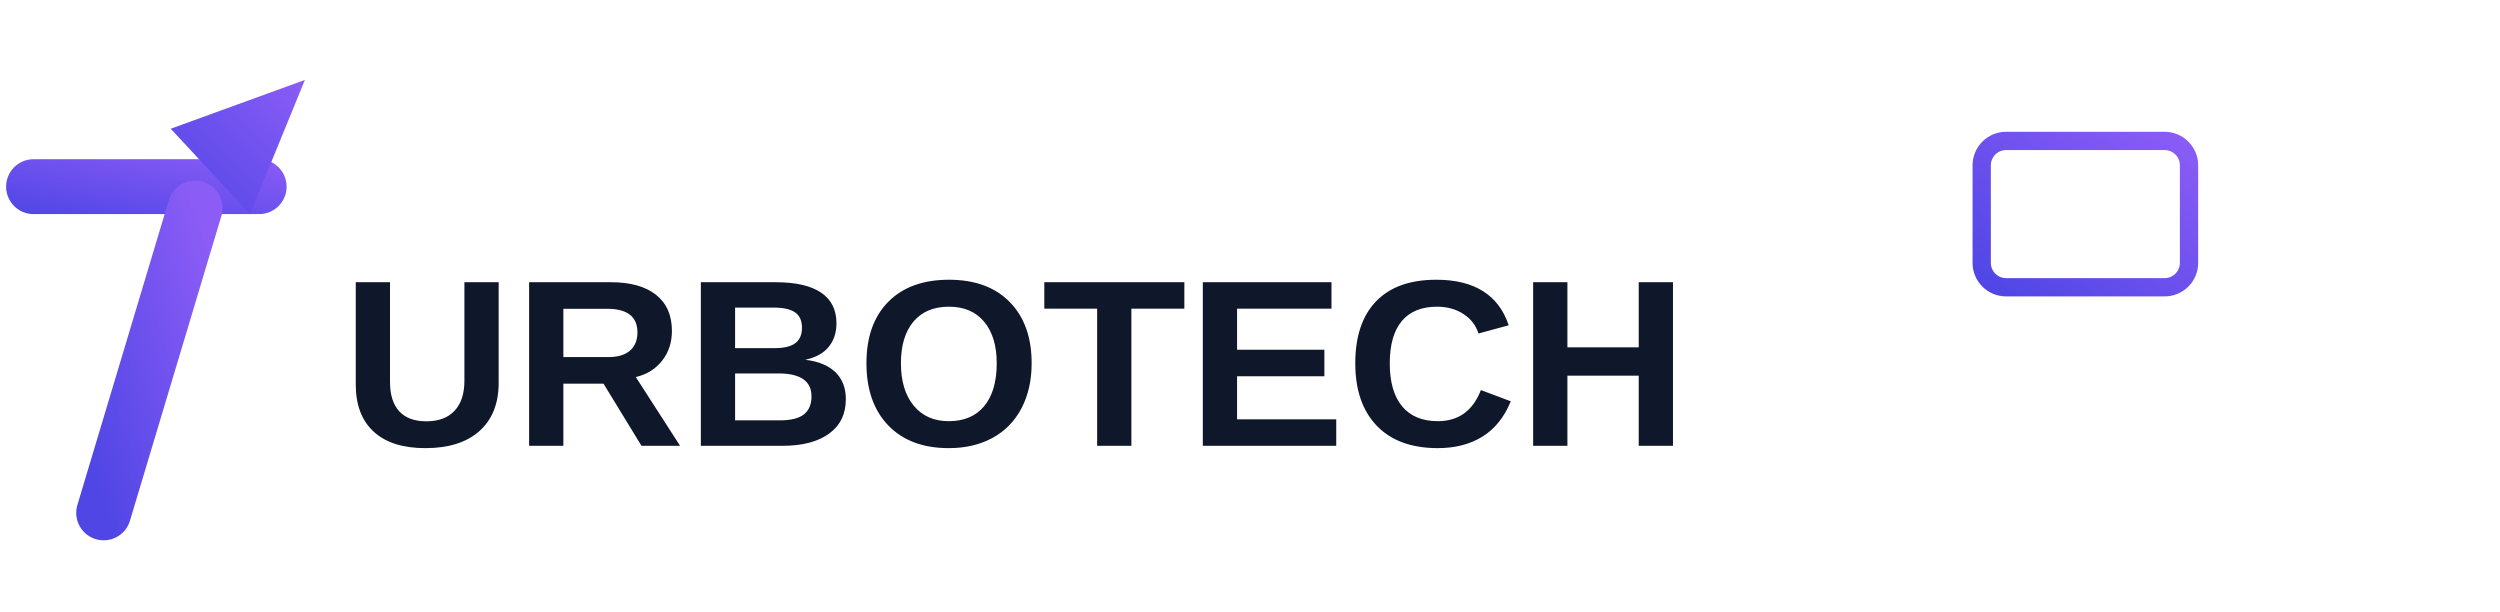
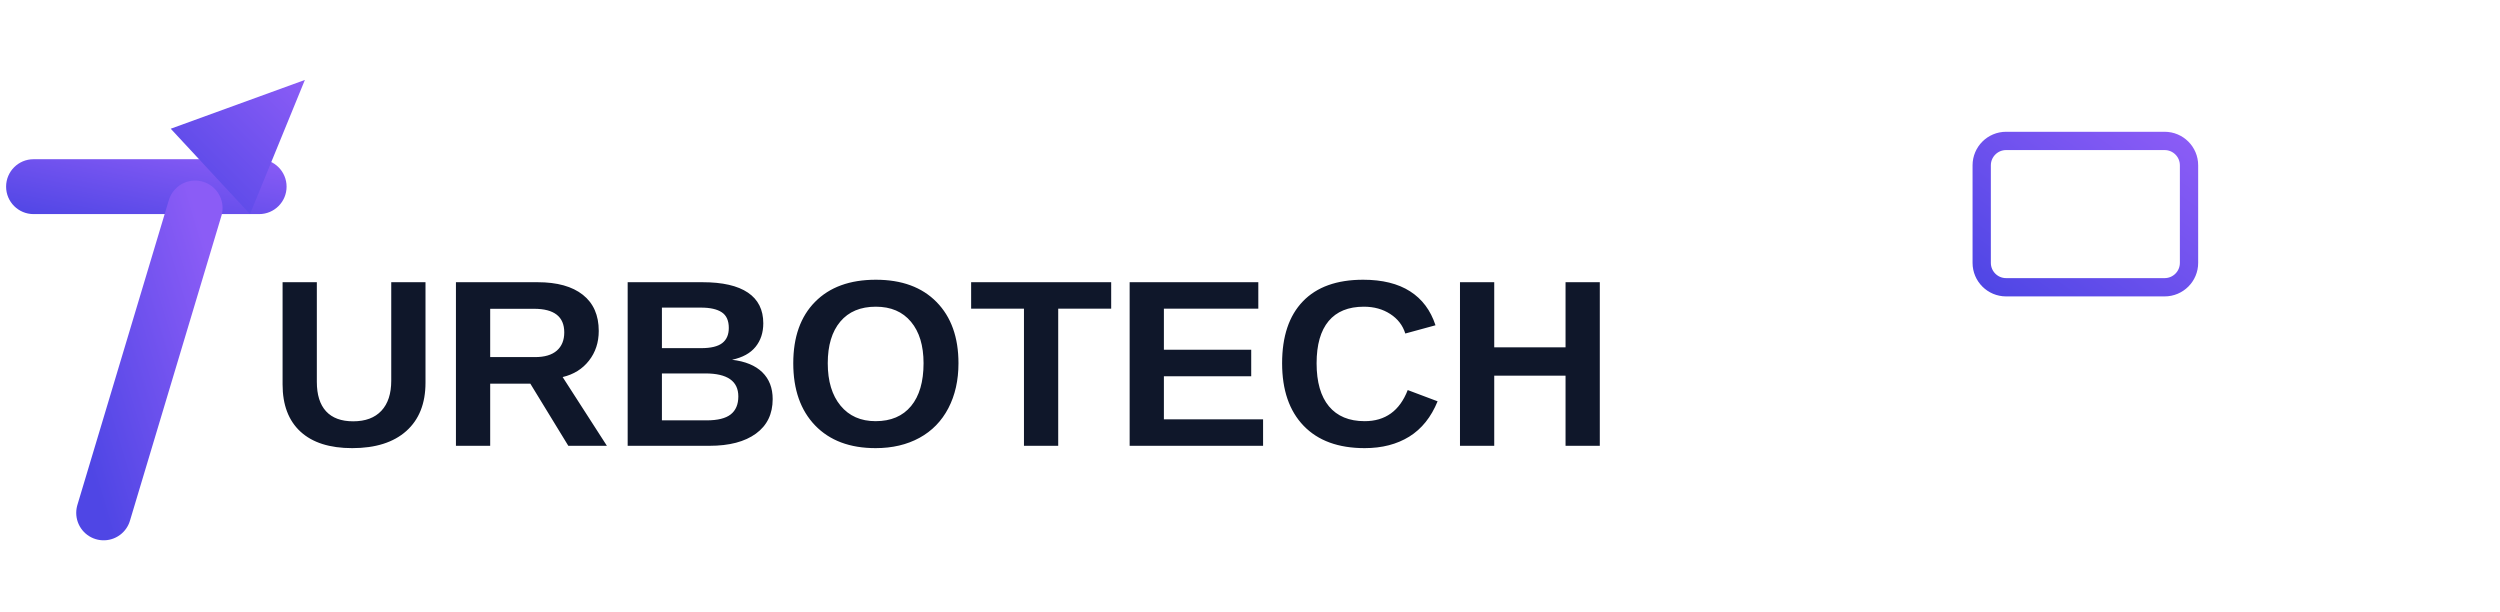
<svg xmlns="http://www.w3.org/2000/svg" width="360" height="88" viewBox="0 0 820 200" role="img" aria-label="Turbotech">
  <defs>
    <linearGradient id="gL1" x1="0%" y1="100%" x2="100%" y2="0%">
      <stop offset="0%" stop-color="#4f46e5" />
      <stop offset="100%" stop-color="#8b5cf6" />
    </linearGradient>
  </defs>
  <rect x="2" y="52" width="92" height="18" rx="9" fill="url(#gL1)" />
  <path d="M 34 168 L 64 68" stroke="url(#gL1)" stroke-width="18" stroke-linecap="round" fill="none" />
  <polygon points="56,42 100,26 82,70" fill="url(#gL1)" />
-   <text x="112" y="146" font-family="Manrope, Arial, sans-serif" font-weight="800" font-size="78" fill="#0f172a">URBOTECH</text>
+   <text x="88" y="146" font-family="Manrope, Arial, sans-serif" font-weight="800" font-size="78" fill="#0f172a">URBOTECH</text>
  <g transform="translate(650, 46)" fill="none" stroke="url(#gL1)" stroke-width="6" stroke-linejoin="round">
    <rect x="0" y="0" width="68" height="48" rx="8" />
    <line x1="34" y1="48" x2="34" y2="62" />
    <line x1="16" y1="70" x2="52" y2="70" stroke-linecap="round" />
  </g>
</svg>
